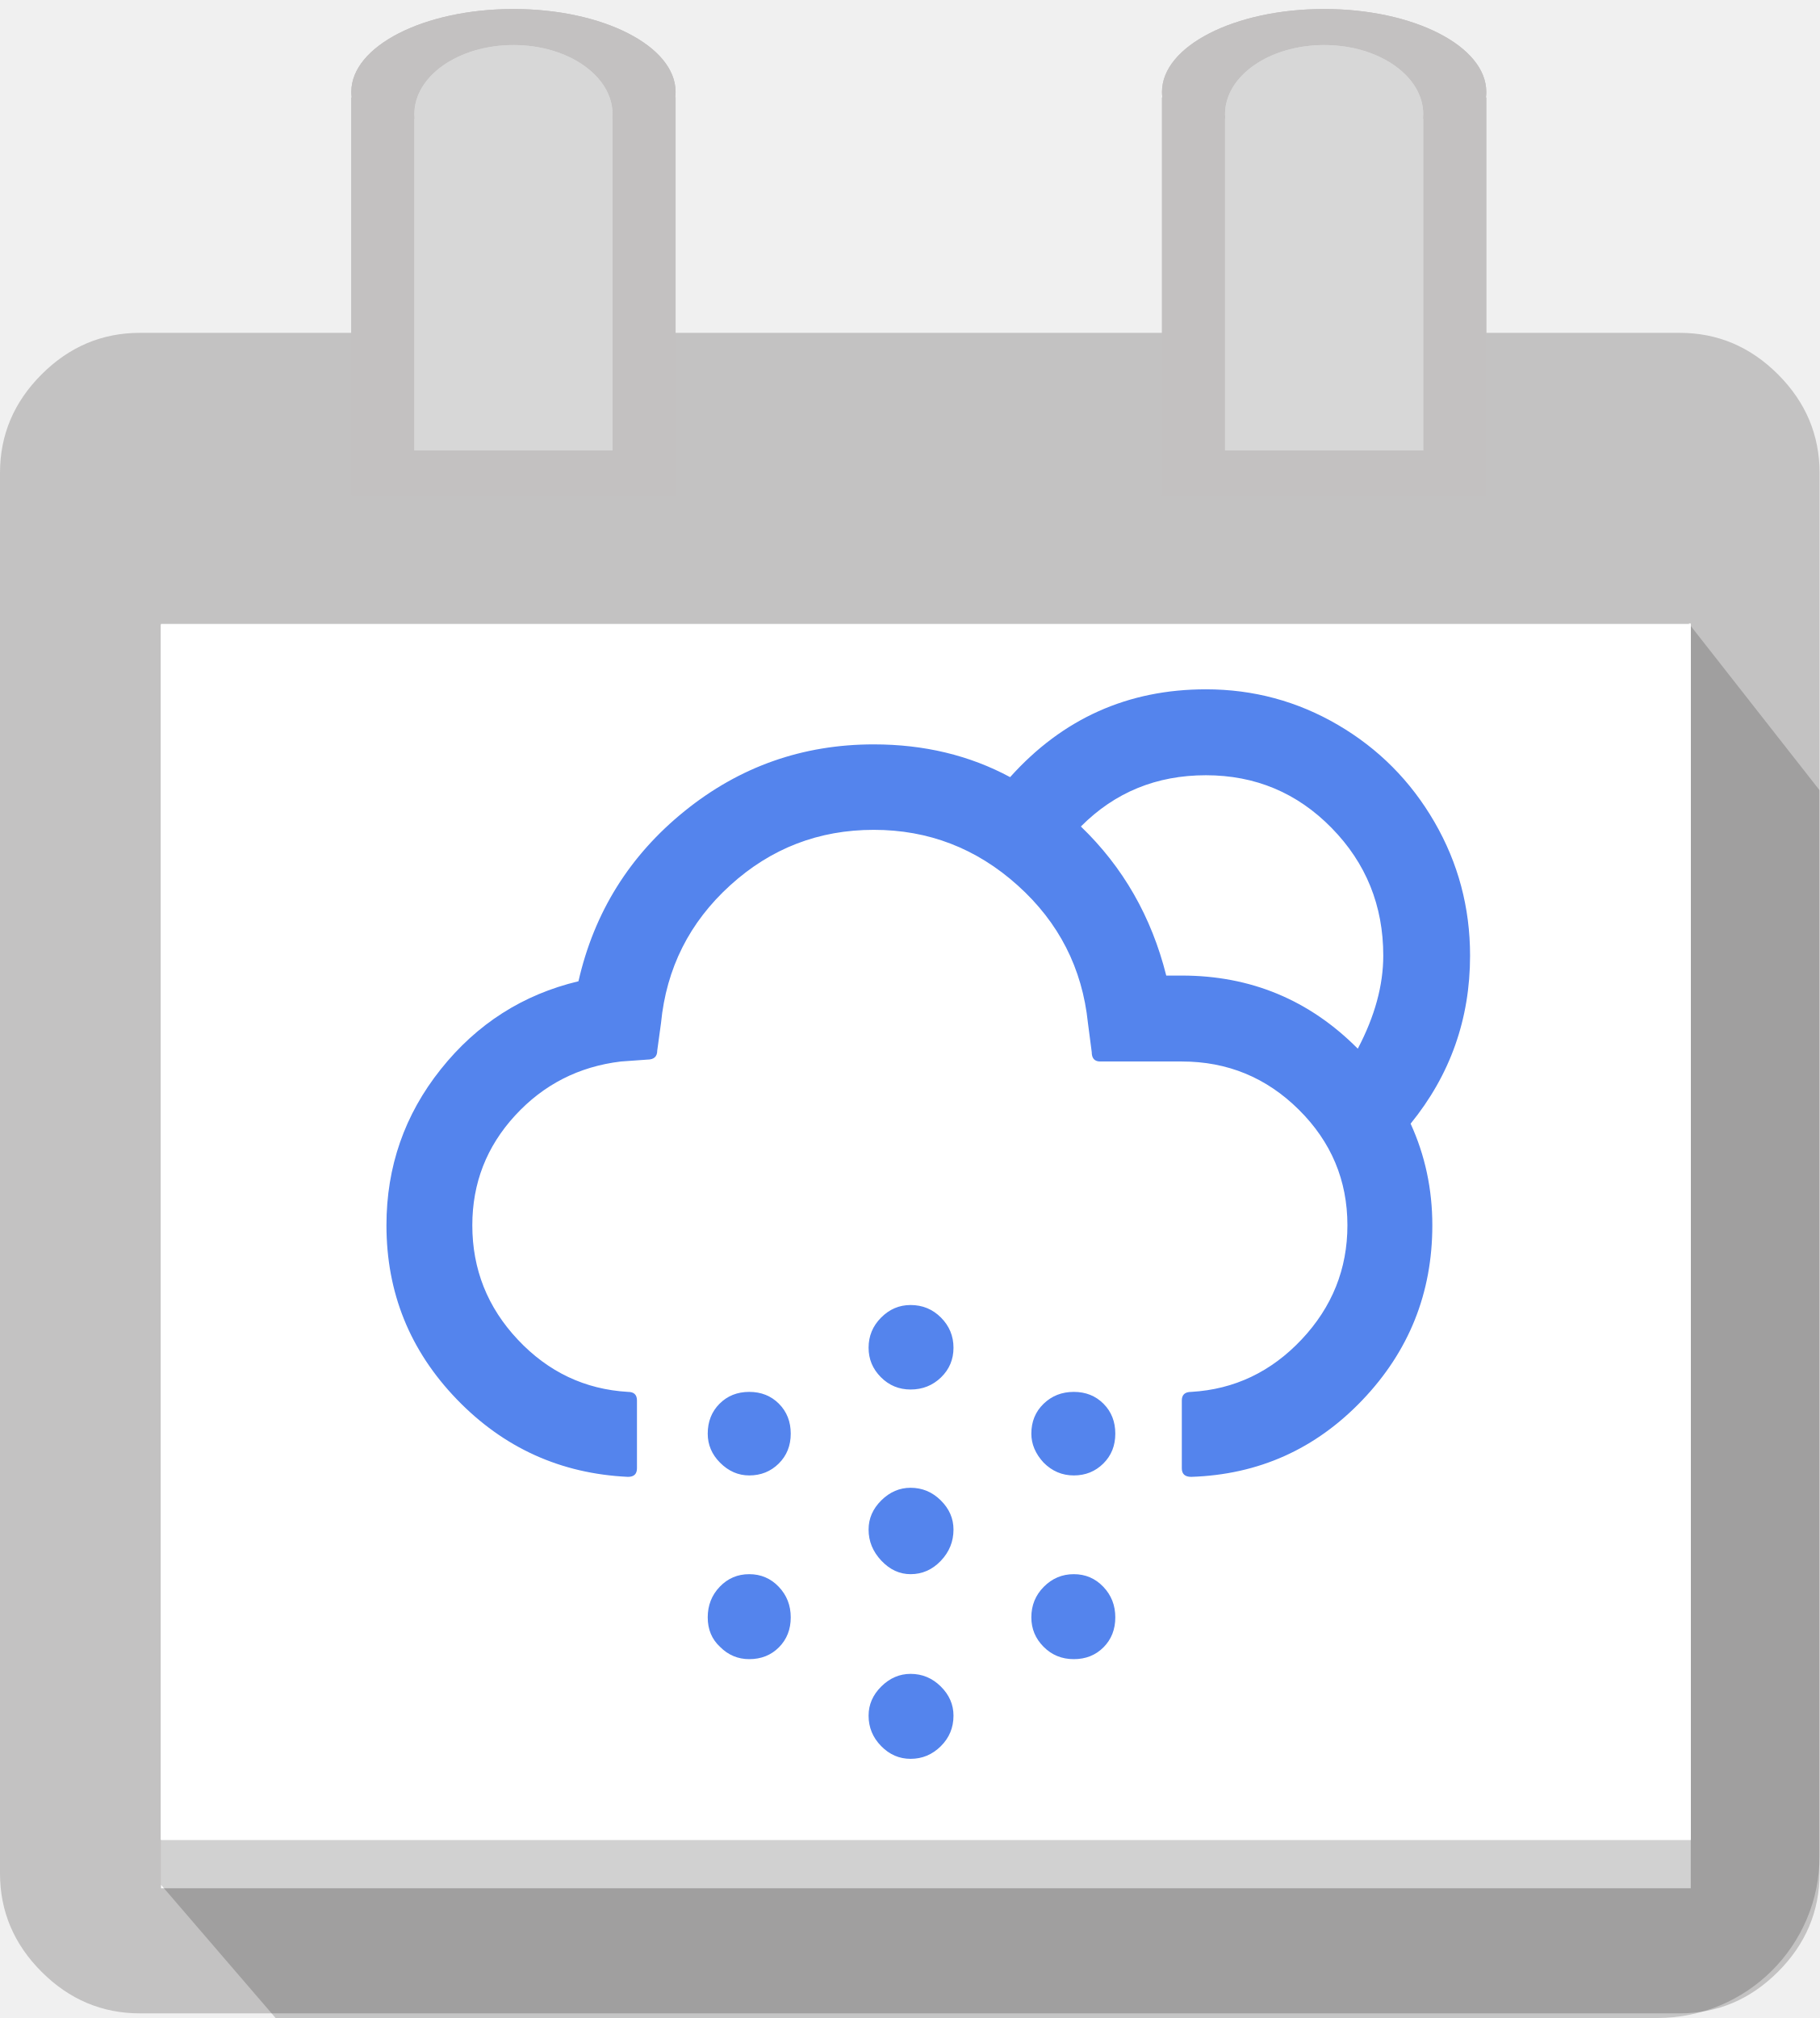
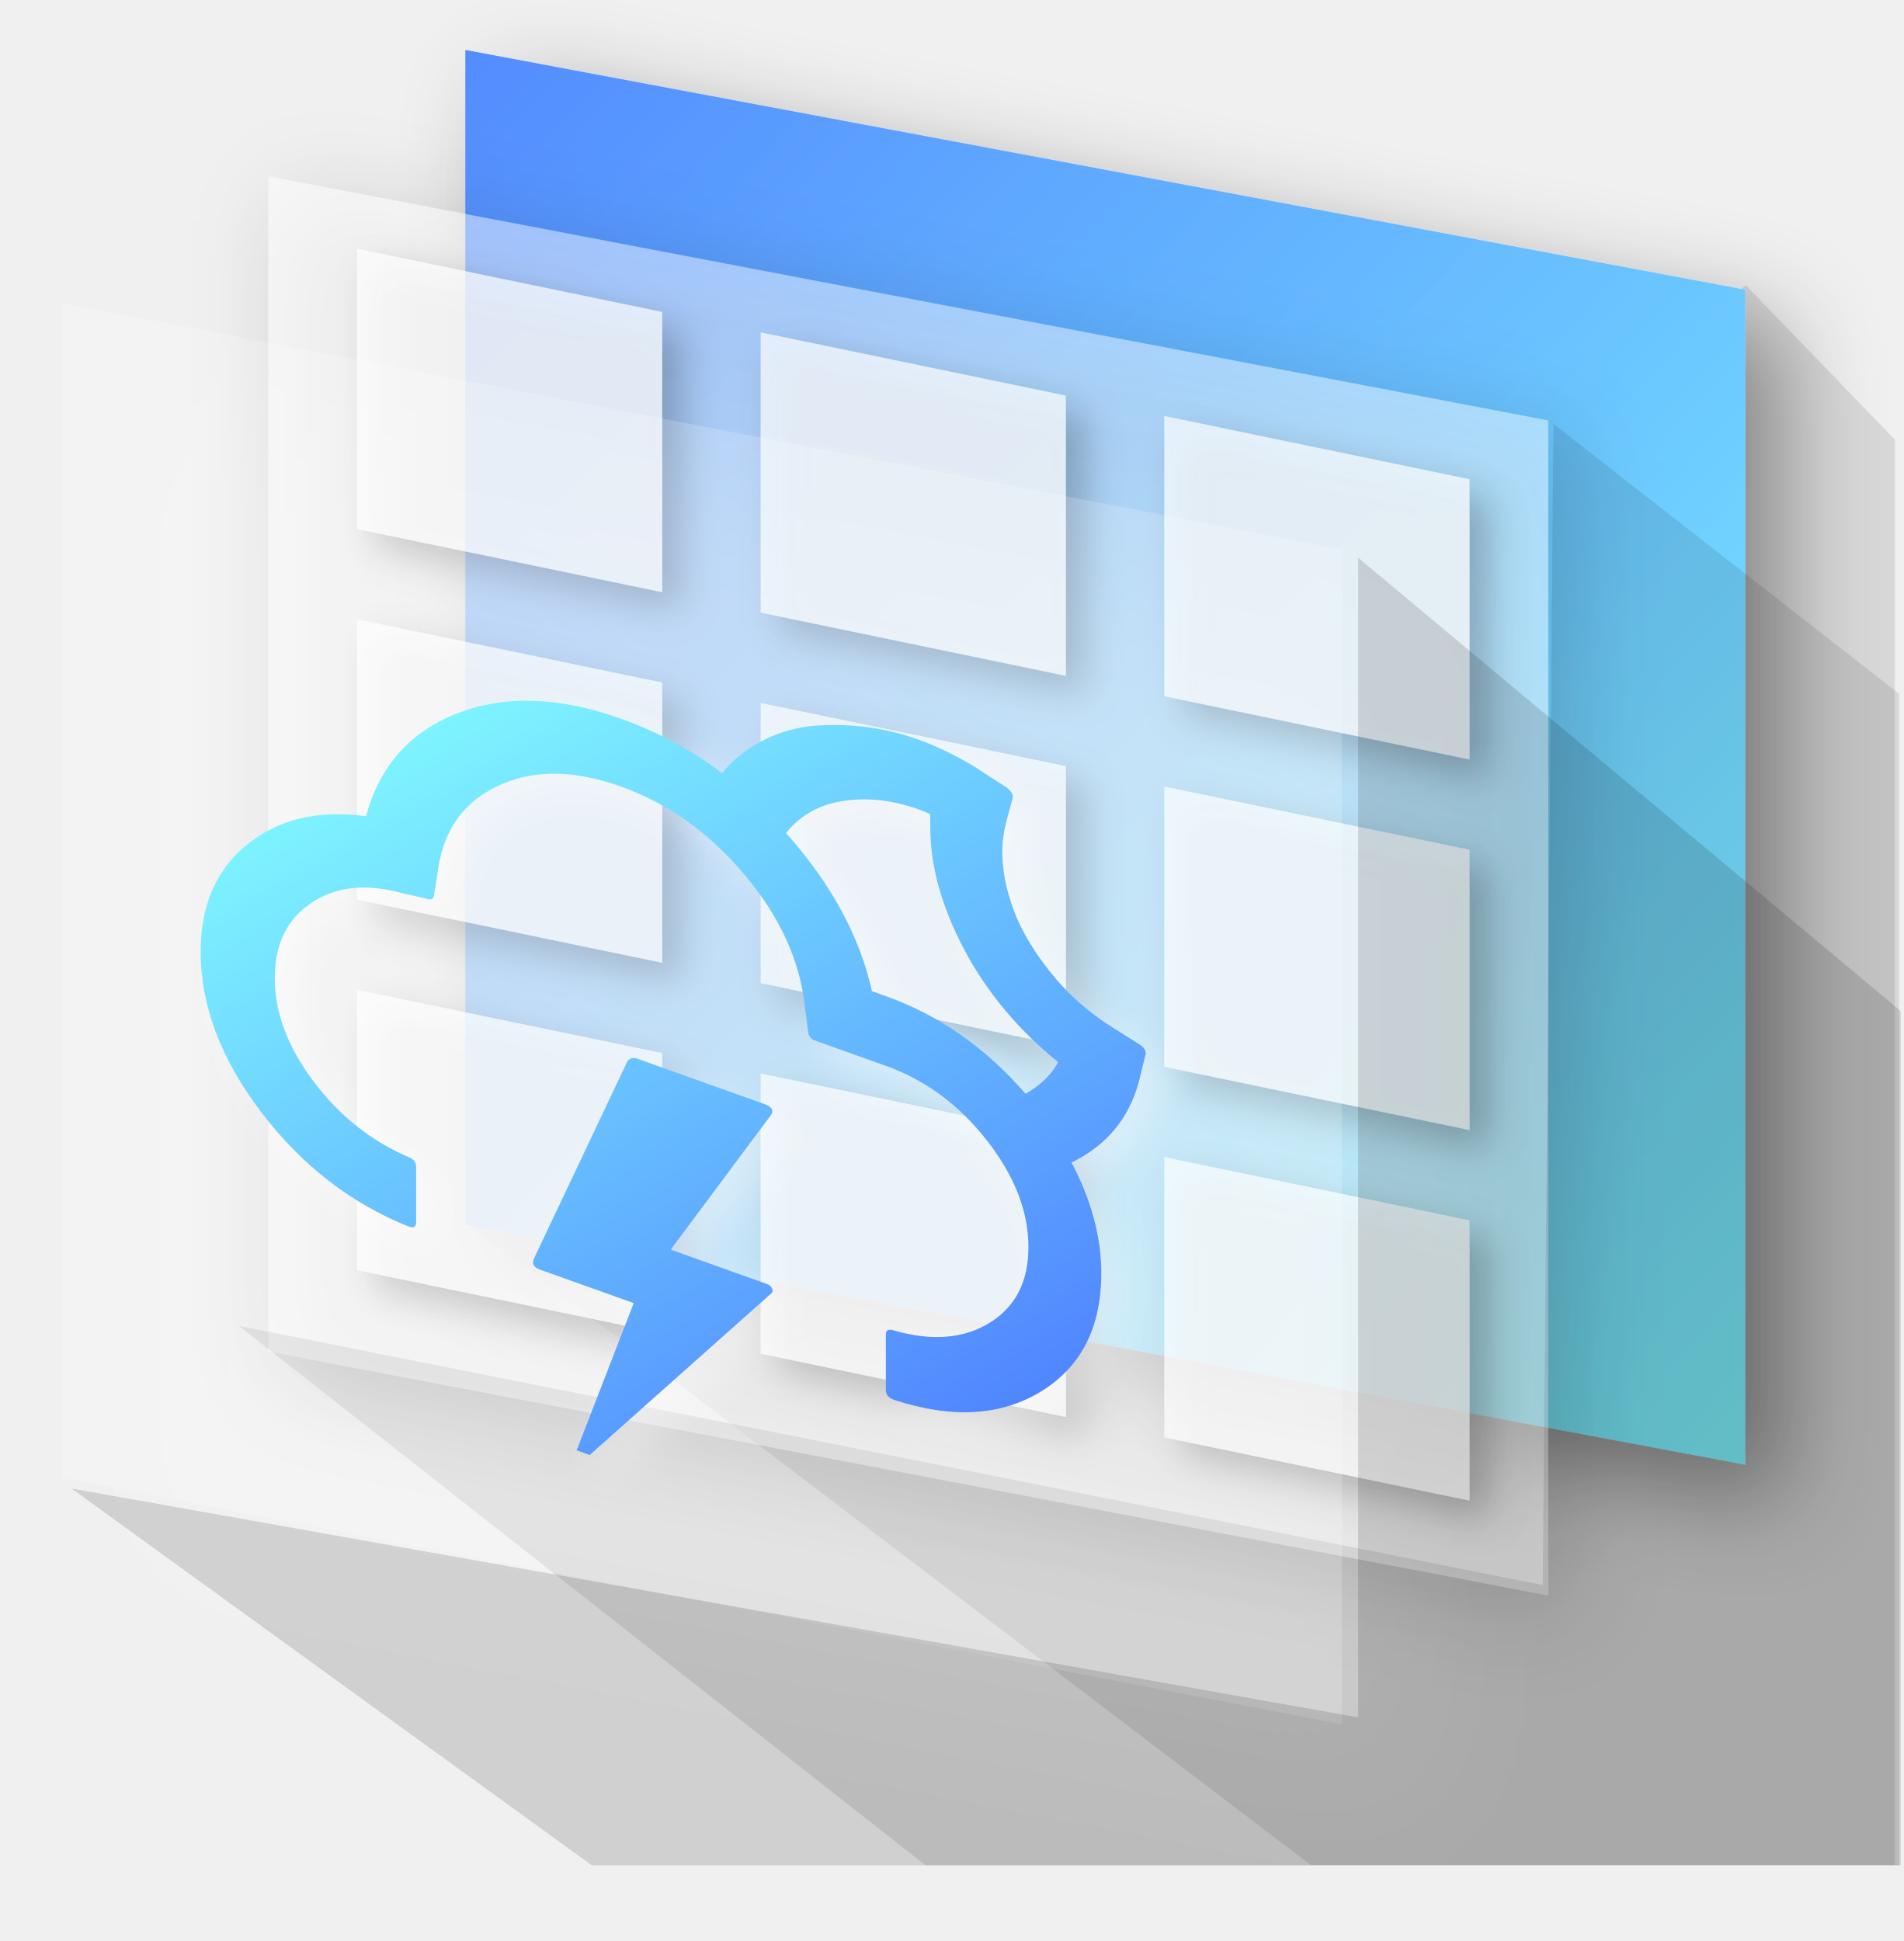
- <svg xmlns="http://www.w3.org/2000/svg" width="101px" height="112px" viewBox="0 0 101 112" version="1.1">
-   <defs />
+ <svg xmlns="http://www.w3.org/2000/svg" width="201px" height="205px" viewBox="0 0 201 205" version="1.1">
+   <defs>
+     <linearGradient x1="0%" y1="0%" x2="95.924%" y2="100%" id="linearGradient-1">
+       <stop stop-color="#538CFF" offset="0%" />
+       <stop stop-color="#7DF2FF" offset="100%" />
+     </linearGradient>
+     <filter x="-50%" y="-50%" width="200%" height="200%" filterUnits="objectBoundingBox" id="filter-2">
+       <feOffset dx="4" dy="4" in="SourceAlpha" result="shadowOffsetOuter1" />
+       <feGaussianBlur stdDeviation="5" in="shadowOffsetOuter1" result="shadowBlurOuter1" />
+       <feColorMatrix values="0 0 0 0 0   0 0 0 0 0   0 0 0 0 0  0 0 0 0.377 0" in="shadowBlurOuter1" type="matrix" result="shadowMatrixOuter1" />
+       <feMerge>
+         <feMergeNode in="shadowMatrixOuter1" />
+         <feMergeNode in="SourceGraphic" />
+       </feMerge>
+     </filter>
+     <filter x="-50%" y="-50%" width="200%" height="200%" filterUnits="objectBoundingBox" id="filter-3">
+       <feOffset dx="2" dy="2" in="SourceAlpha" result="shadowOffsetOuter1" />
+       <feGaussianBlur stdDeviation="5" in="shadowOffsetOuter1" result="shadowBlurOuter1" />
+       <feColorMatrix values="0 0 0 0 0   0 0 0 0 0   0 0 0 0 0  0 0 0 0.35 0" in="shadowBlurOuter1" type="matrix" result="shadowMatrixOuter1" />
+       <feMerge>
+         <feMergeNode in="shadowMatrixOuter1" />
+         <feMergeNode in="SourceGraphic" />
+       </feMerge>
+     </filter>
+     <filter x="-50%" y="-50%" width="200%" height="200%" filterUnits="objectBoundingBox" id="filter-4">
+       <feOffset dx="2" dy="2" in="SourceAlpha" result="shadowOffsetOuter1" />
+       <feGaussianBlur stdDeviation="2" in="shadowOffsetOuter1" result="shadowBlurOuter1" />
+       <feColorMatrix values="0 0 0 0 0   0 0 0 0 0   0 0 0 0 0  0 0 0 0.35 0" in="shadowBlurOuter1" type="matrix" result="shadowMatrixOuter1" />
+       <feMerge>
+         <feMergeNode in="shadowMatrixOuter1" />
+         <feMergeNode in="SourceGraphic" />
+       </feMerge>
+     </filter>
+     <filter x="-50%" y="-50%" width="200%" height="200%" filterUnits="objectBoundingBox" id="filter-5">
+       <feOffset dx="2" dy="2" in="SourceAlpha" result="shadowOffsetOuter1" />
+       <feGaussianBlur stdDeviation="2" in="shadowOffsetOuter1" result="shadowBlurOuter1" />
+       <feColorMatrix values="0 0 0 0 0   0 0 0 0 0   0 0 0 0 0  0 0 0 0.35 0" in="shadowBlurOuter1" type="matrix" result="shadowMatrixOuter1" />
+       <feMerge>
+         <feMergeNode in="shadowMatrixOuter1" />
+         <feMergeNode in="SourceGraphic" />
+       </feMerge>
+     </filter>
+     <filter x="-50%" y="-50%" width="200%" height="200%" filterUnits="objectBoundingBox" id="filter-6">
+       <feOffset dx="2" dy="2" in="SourceAlpha" result="shadowOffsetOuter1" />
+       <feGaussianBlur stdDeviation="2" in="shadowOffsetOuter1" result="shadowBlurOuter1" />
+       <feColorMatrix values="0 0 0 0 0   0 0 0 0 0   0 0 0 0 0  0 0 0 0.35 0" in="shadowBlurOuter1" type="matrix" result="shadowMatrixOuter1" />
+       <feMerge>
+         <feMergeNode in="shadowMatrixOuter1" />
+         <feMergeNode in="SourceGraphic" />
+       </feMerge>
+     </filter>
+     <filter x="-50%" y="-50%" width="200%" height="200%" filterUnits="objectBoundingBox" id="filter-7">
+       <feOffset dx="2" dy="2" in="SourceAlpha" result="shadowOffsetOuter1" />
+       <feGaussianBlur stdDeviation="2" in="shadowOffsetOuter1" result="shadowBlurOuter1" />
+       <feColorMatrix values="0 0 0 0 0   0 0 0 0 0   0 0 0 0 0  0 0 0 0.35 0" in="shadowBlurOuter1" type="matrix" result="shadowMatrixOuter1" />
+       <feMerge>
+         <feMergeNode in="shadowMatrixOuter1" />
+         <feMergeNode in="SourceGraphic" />
+       </feMerge>
+     </filter>
+     <filter x="-50%" y="-50%" width="200%" height="200%" filterUnits="objectBoundingBox" id="filter-8">
+       <feOffset dx="2" dy="2" in="SourceAlpha" result="shadowOffsetOuter1" />
+       <feGaussianBlur stdDeviation="2" in="shadowOffsetOuter1" result="shadowBlurOuter1" />
+       <feColorMatrix values="0 0 0 0 0   0 0 0 0 0   0 0 0 0 0  0 0 0 0.35 0" in="shadowBlurOuter1" type="matrix" result="shadowMatrixOuter1" />
+       <feMerge>
+         <feMergeNode in="shadowMatrixOuter1" />
+         <feMergeNode in="SourceGraphic" />
+       </feMerge>
+     </filter>
+     <filter x="-50%" y="-50%" width="200%" height="200%" filterUnits="objectBoundingBox" id="filter-9">
+       <feOffset dx="2" dy="2" in="SourceAlpha" result="shadowOffsetOuter1" />
+       <feGaussianBlur stdDeviation="2" in="shadowOffsetOuter1" result="shadowBlurOuter1" />
+       <feColorMatrix values="0 0 0 0 0   0 0 0 0 0   0 0 0 0 0  0 0 0 0.35 0" in="shadowBlurOuter1" type="matrix" result="shadowMatrixOuter1" />
+       <feMerge>
+         <feMergeNode in="shadowMatrixOuter1" />
+         <feMergeNode in="SourceGraphic" />
+       </feMerge>
+     </filter>
+     <filter x="-50%" y="-50%" width="200%" height="200%" filterUnits="objectBoundingBox" id="filter-10">
+       <feOffset dx="2" dy="2" in="SourceAlpha" result="shadowOffsetOuter1" />
+       <feGaussianBlur stdDeviation="2" in="shadowOffsetOuter1" result="shadowBlurOuter1" />
+       <feColorMatrix values="0 0 0 0 0   0 0 0 0 0   0 0 0 0 0  0 0 0 0.35 0" in="shadowBlurOuter1" type="matrix" result="shadowMatrixOuter1" />
+       <feMerge>
+         <feMergeNode in="shadowMatrixOuter1" />
+         <feMergeNode in="SourceGraphic" />
+       </feMerge>
+     </filter>
+     <filter x="-50%" y="-50%" width="200%" height="200%" filterUnits="objectBoundingBox" id="filter-11">
+       <feOffset dx="2" dy="2" in="SourceAlpha" result="shadowOffsetOuter1" />
+       <feGaussianBlur stdDeviation="2" in="shadowOffsetOuter1" result="shadowBlurOuter1" />
+       <feColorMatrix values="0 0 0 0 0   0 0 0 0 0   0 0 0 0 0  0 0 0 0.35 0" in="shadowBlurOuter1" type="matrix" result="shadowMatrixOuter1" />
+       <feMerge>
+         <feMergeNode in="shadowMatrixOuter1" />
+         <feMergeNode in="SourceGraphic" />
+       </feMerge>
+     </filter>
+     <filter x="-50%" y="-50%" width="200%" height="200%" filterUnits="objectBoundingBox" id="filter-12">
+       <feOffset dx="2" dy="2" in="SourceAlpha" result="shadowOffsetOuter1" />
+       <feGaussianBlur stdDeviation="2" in="shadowOffsetOuter1" result="shadowBlurOuter1" />
+       <feColorMatrix values="0 0 0 0 0   0 0 0 0 0   0 0 0 0 0  0 0 0 0.35 0" in="shadowBlurOuter1" type="matrix" result="shadowMatrixOuter1" />
+       <feMerge>
+         <feMergeNode in="shadowMatrixOuter1" />
+         <feMergeNode in="SourceGraphic" />
+       </feMerge>
+     </filter>
+     <filter x="-50%" y="-50%" width="200%" height="200%" filterUnits="objectBoundingBox" id="filter-13">
+       <feOffset dx="9" dy="9" in="SourceAlpha" result="shadowOffsetOuter1" />
+       <feGaussianBlur stdDeviation="7.5" in="shadowOffsetOuter1" result="shadowBlurOuter1" />
+       <feColorMatrix values="0 0 0 0 1   0 0 0 0 1   0 0 0 0 1  0 0 0 0.7 0" in="shadowBlurOuter1" type="matrix" result="shadowMatrixOuter1" />
+       <feMerge>
+         <feMergeNode in="shadowMatrixOuter1" />
+         <feMergeNode in="SourceGraphic" />
+       </feMerge>
+     </filter>
+     <linearGradient x1="17.41%" y1="0%" x2="88.681%" y2="100%" id="linearGradient-14">
+       <stop stop-color="#80FBFF" offset="0%" />
+       <stop stop-color="#4D7FFF" offset="100%" />
+     </linearGradient>
+     <filter x="-50%" y="-50%" width="200%" height="200%" filterUnits="objectBoundingBox" id="filter-15">
+       <feOffset dx="2" dy="2" in="SourceAlpha" result="shadowOffsetOuter1" />
+       <feGaussianBlur stdDeviation="2" in="shadowOffsetOuter1" result="shadowBlurOuter1" />
+       <feColorMatrix values="0 0 0 0 1   0 0 0 0 1   0 0 0 0 1  0 0 0 0.35 0" in="shadowBlurOuter1" type="matrix" result="shadowMatrixOuter1" />
+       <feMerge>
+         <feMergeNode in="shadowMatrixOuter1" />
+         <feMergeNode in="SourceGraphic" />
+       </feMerge>
+     </filter>
+   </defs>
  <g id="Page-1" stroke="none" stroke-width="1" fill="none" fill-rule="evenodd">
-     <g id="Group">
-       <g id="Group-4" transform="translate(0, 18)">
-         <path d="M93.233,0.473 L7.77,0.473 C5.665,0.473 3.844,1.242 2.307,2.781 C0.769,4.319 0,6.141 0,8.246 L0,85.971 C0,88.075 0.769,89.896 2.307,91.435 C3.844,92.973 5.665,93.743 7.77,93.743 L93.231,93.743 C95.335,93.743 97.157,92.973 98.693,91.435 C100.231,89.897 101,88.075 101,85.971 L101,8.246 C101,6.14 100.232,4.319 98.695,2.781 C97.159,1.242 95.337,0.473 93.233,0.473 Z" id="Shape" fill="#C3C2C2" />
-         <rect id="Rectangle-6" fill="#FFFFFF" x="8.938" y="16.601" width="84.912" height="70.199" />
-         <path d="M8.938,86.608 L8.938,16.601 L93.74,16.601 L101,25.859 L101,85.004 C101,89.972 96.967,94 91.99,94 L15.299,94 L8.938,86.608 Z" id="Rectangle-5" fill-opacity="0.18" fill="#000000" />
-       </g>
-       <g id="weather-icons" transform="translate(8.938053, 34.66042)">
-         <g id="wind-page">
-           <rect id="Rectangle-6" fill="#FFFFFF" x="0" y="0" width="84.912" height="67.447" />
-           <path d="M8.938,47.554 C8.938,48.221 9.191,48.783 9.697,49.24 C10.204,49.749 10.771,50.004 11.4,50.004 L27.818,50.004 C28.551,50.004 29.193,50.268 29.743,50.794 C30.292,51.321 30.567,51.963 30.567,52.718 C30.567,53.438 30.288,54.075 29.73,54.628 C29.171,55.181 28.534,55.458 27.818,55.458 C27.12,55.458 26.491,55.177 25.933,54.615 C25.409,54.123 24.833,53.877 24.204,53.877 C23.558,53.877 23.009,54.114 22.555,54.588 C22.101,55.063 21.874,55.633 21.874,56.301 C21.874,56.968 22.101,57.53 22.555,57.987 C24.004,59.445 25.758,60.174 27.818,60.174 C29.895,60.174 31.659,59.449 33.107,58 C34.556,56.551 35.281,54.79 35.281,52.718 C35.281,50.628 34.552,48.845 33.094,47.369 C31.637,45.894 29.878,45.156 27.818,45.156 L11.4,45.156 C10.736,45.156 10.16,45.393 9.671,45.868 C9.182,46.342 8.938,46.904 8.938,47.554 L8.938,47.554 Z M8.938,39.097 C8.938,39.729 9.191,40.273 9.697,40.73 C10.116,41.187 10.684,41.415 11.4,41.415 L42.089,41.415 C44.149,41.415 45.908,40.686 47.366,39.228 C48.823,37.77 49.552,36.005 49.552,33.933 C49.552,31.86 48.823,30.099 47.366,28.65 C45.908,27.201 44.149,26.477 42.089,26.477 C39.959,26.477 38.196,27.179 36.8,28.584 C36.381,29.059 36.171,29.647 36.171,30.35 C36.171,31.017 36.381,31.566 36.8,31.996 C37.219,32.427 37.777,32.642 38.476,32.642 C39.174,32.642 39.741,32.431 40.178,32.009 C40.701,31.482 41.338,31.219 42.089,31.219 C42.805,31.219 43.433,31.482 43.975,32.009 C44.516,32.536 44.786,33.177 44.786,33.933 C44.786,34.688 44.516,35.338 43.975,35.882 C43.433,36.427 42.805,36.699 42.089,36.699 L11.4,36.699 C10.736,36.699 10.16,36.936 9.671,37.41 C9.182,37.885 8.938,38.447 8.938,39.097 L8.938,39.097 Z M16.349,32.51 C16.349,32.738 16.506,32.852 16.82,32.852 L20.826,32.852 C21.053,32.852 21.254,32.721 21.429,32.457 C22.057,30.929 23.03,29.665 24.348,28.663 C25.666,27.662 27.146,27.1 28.787,26.977 L30.253,26.793 C30.602,26.793 30.777,26.617 30.777,26.266 L30.96,24.869 C31.257,21.831 32.54,19.288 34.81,17.242 C37.079,15.196 39.741,14.173 42.796,14.173 C45.851,14.173 48.505,15.187 50.757,17.216 C53.009,19.244 54.3,21.796 54.632,24.869 L54.815,26.477 C54.815,26.81 54.981,26.977 55.313,26.977 L59.869,26.977 C62.383,26.977 64.53,27.864 66.311,29.638 C68.092,31.412 68.982,33.546 68.982,36.04 C68.982,38.552 68.092,40.699 66.311,42.482 C64.53,44.265 62.383,45.156 59.869,45.156 L40.57,45.156 C40.256,45.156 40.099,45.323 40.099,45.657 L40.099,49.504 C40.099,49.837 40.256,50.004 40.57,50.004 L59.869,50.004 C62.366,50.004 64.674,49.381 66.795,48.133 C68.916,46.886 70.592,45.191 71.823,43.049 C73.054,40.906 73.669,38.57 73.669,36.04 C73.669,33.95 73.276,32.053 72.491,30.35 C74.621,27.539 75.685,24.422 75.685,20.996 C75.685,18.994 75.297,17.084 74.52,15.266 C73.743,13.448 72.7,11.885 71.391,10.576 C70.082,9.268 68.524,8.227 66.717,7.454 C64.91,6.681 63.02,6.295 61.048,6.295 C56.736,6.295 53.122,7.92 50.207,11.169 C48.025,10.028 45.554,9.457 42.796,9.457 C38.851,9.457 35.364,10.682 32.335,13.132 C29.306,15.582 27.382,18.722 26.561,22.551 C24.187,23.113 22.083,24.263 20.25,26.002 C18.417,27.741 17.143,29.787 16.427,32.141 L16.427,32.246 C16.375,32.387 16.349,32.475 16.349,32.51 L16.349,32.51 Z M54.135,13.883 C56.142,11.968 58.446,11.011 61.048,11.011 C63.771,11.011 66.106,11.995 68.052,13.962 C69.999,15.929 70.972,18.274 70.972,20.996 C70.972,22.7 70.501,24.43 69.558,26.187 C66.887,23.499 63.657,22.156 59.869,22.156 L58.953,22.156 C58.307,19.152 56.701,16.395 54.135,13.883 L54.135,13.883 Z" id="wind" fill="#46D6DB" />
+     <g id="Group-8" transform="translate(-15, -17)">
+       <g id="Group-2">
+         <path d="M199.372,47.144 L215.092,63.426 L215.092,213.97 L153.416,213.97 L64.168,146.064 L199.372,47.144 Z" id="Path-38" fill-opacity="0.098" fill="#000000" />
+         <path d="M199.287,47.592 L199.287,171.683 L64.139,146.364 L64.139,22.273 L199.287,47.592 Z" id="Rectangle-37" fill="url(#linearGradient-1)" filter="url(#filter-2)" />
+         <path d="M178.495,61.409 L178.495,185.5 L43.347,159.727 L43.347,35.636 L178.495,61.409 Z" id="Rectangle-37" fill-opacity="0.433" fill="#FFFFFF" filter="url(#filter-3)" />
+         <path d="M170.178,145.886 L170.178,175.477 L137.95,168.8 L137.95,139.209 L170.178,145.886 Z" id="Rectangle-38-Copy-45" fill-opacity="0.682" fill="#FFFFFF" filter="url(#filter-4)" />
+         <path d="M127.554,137.055 L127.554,166.646 L95.327,159.968 L95.327,130.377 L127.554,137.055 Z" id="Rectangle-38-Copy-44" fill-opacity="0.682" fill="#FFFFFF" filter="url(#filter-5)" />
+         <path d="M84.931,128.223 L84.931,157.814 L52.703,151.136 L52.703,121.545 L84.931,128.223 Z" id="Rectangle-38-Copy-43" fill-opacity="0.682" fill="#FFFFFF" filter="url(#filter-6)" />
+         <path d="M170.178,106.75 L170.178,136.341 L137.95,129.663 L137.95,100.072 L170.178,106.75 Z" id="Rectangle-38-Copy-42" fill-opacity="0.682" fill="#FFFFFF" filter="url(#filter-7)" />
+         <path d="M127.554,97.918 L127.554,127.509 L95.327,120.832 L95.327,91.241 L127.554,97.918 Z" id="Rectangle-38-Copy-41" fill-opacity="0.682" fill="#FFFFFF" filter="url(#filter-8)" />
+         <path d="M177.912,184.408 L179.048,61.783 L215.549,90.277 L215.549,214 L112.732,214 L40.228,157.03 L177.912,184.408 Z" id="Path-38" fill-opacity="0.098" fill="#000000" />
+         <path d="M84.931,89.087 L84.931,118.678 L52.703,112 L52.703,82.409 L84.931,89.087 Z" id="Rectangle-38-Copy-40" fill-opacity="0.682" fill="#FFFFFF" filter="url(#filter-9)" />
+         <path d="M170.178,67.614 L170.178,97.205 L137.95,90.527 L137.95,60.936 L170.178,67.614 Z" id="Rectangle-38-Copy-39" fill-opacity="0.682" fill="#FFFFFF" filter="url(#filter-10)" />
+         <path d="M127.554,58.782 L127.554,88.373 L95.327,81.695 L95.327,52.104 L127.554,58.782 Z" id="Rectangle-38-Copy" fill-opacity="0.682" fill="#FFFFFF" filter="url(#filter-11)" />
+         <path d="M84.931,49.95 L84.931,79.541 L52.703,72.864 L52.703,43.273 L84.931,49.95 Z" id="Rectangle-38" fill-opacity="0.682" fill="#FFFFFF" filter="url(#filter-12)" />
+         <g id="Group-5" transform="translate(21.55446, 49)">
+           <path d="M0,124.091 L0,0 L135.149,26.022 L135.149,150.113 L0,124.091 Z" id="Rectangle-37" fill-opacity="0.177" fill="#FFFFFF" filter="url(#filter-13)" />
+           <path d="M36.616,97.551 C37.132,97.736 37.39,97.587 37.39,97.107 L37.39,91.259 C37.39,90.751 37.132,90.406 36.616,90.221 C32.63,88.504 29.274,85.83 26.55,82.201 C23.825,78.571 22.463,74.94 22.463,71.308 C22.463,67.73 23.761,65.076 26.356,63.346 C28.952,61.616 32.156,61.285 35.971,62.353 L38.38,62.893 C38.982,63.108 39.283,62.975 39.283,62.495 L39.627,60.415 C40.115,55.969 42.208,52.852 45.908,51.062 C49.607,49.272 53.967,49.273 58.985,51.065 C63.975,52.847 68.335,55.953 72.063,60.382 C75.791,64.811 77.913,69.44 78.429,74.271 L78.774,76.877 C78.774,77.385 79.046,77.736 79.591,77.93 L86.99,80.572 C91.149,82.057 94.697,84.673 97.637,88.42 C100.577,92.167 102.046,95.936 102.046,99.728 C102.046,103.359 100.684,106.017 97.96,107.701 C95.235,109.385 91.88,109.662 87.893,108.532 C87.291,108.317 86.99,108.464 86.99,108.971 L86.99,114.819 C86.99,115.299 87.291,115.647 87.893,115.862 C94.002,117.857 99.171,117.553 103.402,114.952 C107.632,112.35 109.747,108.192 109.747,102.477 C109.747,98.659 108.7,94.76 106.606,90.782 C110.277,88.995 112.643,86.168 113.704,82.301 L114.393,79.463 C114.421,79.447 114.436,79.358 114.436,79.198 C114.436,78.878 114.192,78.563 113.704,78.256 L111.037,76.582 C108.427,74.956 106.205,72.988 104.369,70.677 C102.534,68.366 101.229,66.144 100.455,64.012 C99.68,61.879 99.293,59.865 99.293,57.969 C99.293,56.928 99.437,55.857 99.723,54.758 L100.369,52.345 C100.512,51.996 100.297,51.598 99.723,51.153 L96.11,48.822 C94.102,47.651 92.195,46.743 90.389,46.097 C88.725,45.503 87.019,45.081 85.269,44.83 C83.52,44.579 81.699,44.51 79.806,44.622 C77.913,44.733 76.078,45.213 74.3,46.06 C72.522,46.907 70.987,48.101 69.697,49.643 C66.456,47.204 62.886,45.288 58.985,43.896 C52.504,41.581 46.761,41.393 41.757,43.331 C36.752,45.269 33.533,48.892 32.099,54.202 C27.052,53.521 22.879,54.507 19.581,57.161 C16.283,59.816 14.634,63.599 14.634,68.513 C14.634,74.2 16.763,79.847 21.022,85.454 C25.281,91.06 30.479,95.093 36.616,97.551 Z M60.362,105.63 L54.339,121.184 L55.716,121.675 L74.859,104.639 C75.031,104.513 75.074,104.335 74.988,104.104 C74.902,103.873 74.701,103.701 74.386,103.589 L64.277,99.979 L74.859,85.773 C75.174,85.272 74.959,84.888 74.214,84.622 L60.706,79.798 C60.333,79.665 60.003,79.747 59.717,80.046 L49.822,100.945 C49.593,101.478 49.808,101.862 50.468,102.097 L60.362,105.63 Z M90.432,53.483 C91.005,53.688 91.421,53.863 91.679,54.008 L91.679,55.33 C91.679,59.442 92.869,63.753 95.25,68.261 C97.63,72.769 100.942,76.743 105.187,80.181 C104.47,81.5 103.323,82.613 101.745,83.518 C97.53,78.648 92.611,75.21 86.99,73.202 L85.527,72.68 C84.237,66.879 81.211,61.312 76.451,55.98 C77.971,54.093 80,52.962 82.538,52.587 C85.076,52.211 87.707,52.51 90.432,53.483 Z" id="Type-something" fill="url(#linearGradient-14)" filter="url(#filter-15)" />
        </g>
-         <g id="lightning">
-           <rect id="Rectangle-6" fill="#FFFFFF" x="0" y="0" width="84.912" height="67.447" />
-           <path d="M12.639,36.17 C12.639,39.973 13.947,43.241 16.562,45.973 C19.178,48.705 22.37,50.161 26.139,50.339 C26.456,50.339 26.615,50.179 26.615,49.857 L26.615,45.946 C26.615,45.607 26.456,45.438 26.139,45.438 C23.691,45.241 21.631,44.254 19.957,42.478 C18.284,40.701 17.447,38.598 17.447,36.17 C17.447,33.777 18.244,31.692 19.838,29.915 C21.432,28.138 23.401,27.152 25.743,26.955 L27.223,26.741 C27.593,26.741 27.777,26.58 27.777,26.259 L27.989,24.786 C28.288,21.696 29.574,19.112 31.846,17.031 C34.118,14.951 36.795,13.911 39.878,13.911 C42.942,13.911 45.619,14.946 47.909,17.018 C50.199,19.089 51.502,21.679 51.819,24.786 L52.031,26.446 C52.031,26.786 52.198,26.955 52.533,26.955 L57.077,26.955 C59.631,26.955 61.81,27.857 63.616,29.661 C65.421,31.464 66.324,33.634 66.324,36.17 C66.324,38.598 65.487,40.701 63.814,42.478 C62.14,44.254 60.08,45.241 57.632,45.438 C57.262,45.438 57.077,45.607 57.077,45.946 L57.077,49.857 C57.077,50.179 57.262,50.339 57.632,50.339 C61.383,50.214 64.558,48.777 67.156,46.027 C69.754,43.277 71.053,39.991 71.053,36.17 C71.053,33.616 70.41,31.259 69.124,29.098 C71.378,27.027 72.832,24.571 73.483,21.732 L73.906,19.67 C73.924,19.652 73.932,19.589 73.932,19.482 C73.932,19.268 73.783,19.116 73.483,19.027 L71.845,18.545 C70.242,18.08 68.877,17.295 67.75,16.188 C66.623,15.08 65.822,13.906 65.346,12.665 C64.87,11.424 64.633,10.17 64.633,8.902 C64.633,8.205 64.721,7.455 64.897,6.652 L65.293,4.884 C65.381,4.616 65.249,4.402 64.897,4.241 L62.678,3.545 C61.445,3.241 60.273,3.089 59.164,3.089 C58.142,3.089 57.094,3.214 56.02,3.464 C54.946,3.714 53.827,4.103 52.665,4.629 C51.502,5.156 50.375,5.915 49.283,6.906 C48.191,7.897 47.249,9.062 46.456,10.402 C44.466,9.545 42.273,9.116 39.878,9.116 C35.897,9.116 32.37,10.362 29.297,12.853 C26.223,15.344 24.246,18.536 23.365,22.429 C20.266,23.179 17.703,24.835 15.677,27.397 C13.652,29.96 12.639,32.884 12.639,36.17 L12.639,36.17 Z M34.25,49.455 C34.109,49.866 34.241,50.071 34.647,50.071 L40.723,50.071 L37.024,61.911 L37.87,61.911 L49.626,45.946 C49.732,45.821 49.758,45.692 49.706,45.558 C49.653,45.424 49.53,45.357 49.336,45.357 L43.127,45.357 L49.626,33.33 C49.82,32.92 49.688,32.714 49.23,32.714 L40.934,32.714 C40.705,32.714 40.503,32.848 40.327,33.116 L34.25,49.455 Z M50.604,13.027 C51.537,11.402 52.784,10.161 54.342,9.304 C55.901,8.446 57.517,8.018 59.19,8.018 C59.543,8.018 59.798,8.036 59.956,8.071 L59.956,8.955 C59.956,11.705 60.687,14.304 62.149,16.75 C63.611,19.196 65.645,21.062 68.252,22.348 C67.812,23.402 67.107,24.42 66.139,25.402 C63.549,23.152 60.529,22.027 57.077,22.027 L56.178,22.027 C55.386,18.455 53.528,15.455 50.604,13.027 L50.604,13.027 Z" id="Type-something" fill="#DBADFF" />
-         </g>
-         <g id="sun-page">
-           <rect id="Rectangle-6" fill="#FFFFFF" x="0" y="0" width="84.912" height="67.447" />
-           <path d="M12.513,33.448 C12.513,32.763 12.749,32.183 13.22,31.709 C13.709,31.252 14.268,31.024 14.896,31.024 L20.605,31.024 C21.251,31.024 21.787,31.261 22.215,31.735 C22.643,32.21 22.857,32.78 22.857,33.448 C22.857,34.115 22.643,34.682 22.215,35.147 C21.787,35.613 21.251,35.845 20.605,35.845 L14.896,35.845 C14.25,35.845 13.692,35.608 13.22,35.134 C12.749,34.66 12.513,34.098 12.513,33.448 L12.513,33.448 Z M20.5,52.918 C20.5,52.268 20.718,51.697 21.155,51.206 L25.266,47.201 C25.685,46.762 26.235,46.542 26.915,46.542 C27.579,46.542 28.133,46.753 28.578,47.174 C29.023,47.596 29.246,48.132 29.246,48.782 C29.246,49.467 29.019,50.064 28.565,50.573 L24.585,54.578 C23.45,55.474 22.307,55.474 21.155,54.578 C20.718,54.104 20.5,53.55 20.5,52.918 L20.5,52.918 Z M20.5,14.004 C20.5,13.354 20.718,12.783 21.155,12.292 C21.696,11.835 22.289,11.607 22.935,11.607 C23.546,11.607 24.096,11.835 24.585,12.292 L28.565,16.428 C29.019,16.85 29.246,17.403 29.246,18.088 C29.246,18.755 29.023,19.313 28.578,19.761 C28.133,20.209 27.579,20.433 26.915,20.433 C26.235,20.433 25.685,20.204 25.266,19.748 L21.155,15.743 C20.718,15.269 20.5,14.689 20.5,14.004 L20.5,14.004 Z M27.622,33.448 C27.622,30.831 28.277,28.394 29.586,26.137 C30.896,23.88 32.672,22.093 34.915,20.775 C37.158,19.458 39.581,18.799 42.182,18.799 C44.137,18.799 46.014,19.19 47.812,19.972 C49.61,20.753 51.159,21.798 52.46,23.107 C53.76,24.415 54.794,25.974 55.563,27.783 C56.331,29.593 56.715,31.481 56.715,33.448 C56.715,36.083 56.064,38.524 54.764,40.772 C53.463,43.021 51.696,44.799 49.461,46.107 C47.227,47.416 44.8,48.07 42.182,48.07 C39.563,48.07 37.137,47.416 34.902,46.107 C32.668,44.799 30.896,43.021 29.586,40.772 C28.277,38.524 27.622,36.083 27.622,33.448 L27.622,33.448 Z M32.362,33.448 C32.362,36.188 33.318,38.528 35.229,40.469 C37.141,42.41 39.458,43.381 42.182,43.381 C44.905,43.381 47.231,42.41 49.16,40.469 C51.089,38.528 52.054,36.188 52.054,33.448 C52.054,30.743 51.089,28.433 49.16,26.519 C47.231,24.604 44.905,23.647 42.182,23.647 C39.476,23.647 37.163,24.604 35.242,26.519 C33.322,28.433 32.362,30.743 32.362,33.448 L32.362,33.448 Z M39.799,55.289 C39.799,54.622 40.03,54.06 40.493,53.603 C40.955,53.146 41.518,52.918 42.182,52.918 C42.863,52.918 43.43,53.146 43.884,53.603 C44.338,54.06 44.565,54.622 44.565,55.289 L44.565,60.875 C44.565,61.56 44.333,62.139 43.871,62.614 C43.408,63.088 42.845,63.325 42.182,63.325 C41.518,63.325 40.955,63.088 40.493,62.614 C40.03,62.139 39.799,61.56 39.799,60.875 L39.799,55.289 Z M39.799,11.738 L39.799,5.995 C39.799,5.345 40.034,4.783 40.506,4.309 C40.977,3.834 41.536,3.597 42.182,3.597 C42.828,3.597 43.386,3.834 43.858,4.309 C44.329,4.783 44.565,5.345 44.565,5.995 L44.565,11.738 C44.565,12.388 44.333,12.928 43.871,13.359 C43.408,13.789 42.845,14.004 42.182,14.004 C41.518,14.004 40.955,13.789 40.493,13.359 C40.03,12.928 39.799,12.388 39.799,11.738 L39.799,11.738 Z M55.222,48.782 C55.222,48.132 55.432,47.605 55.851,47.201 C56.27,46.762 56.793,46.542 57.422,46.542 C58.103,46.542 58.661,46.762 59.098,47.201 L63.183,51.206 C63.636,51.697 63.863,52.268 63.863,52.918 C63.863,53.568 63.636,54.121 63.183,54.578 C62.065,55.456 60.948,55.456 59.831,54.578 L55.851,50.573 C55.432,50.099 55.222,49.502 55.222,48.782 L55.222,48.782 Z M55.222,18.088 C55.222,17.385 55.432,16.832 55.851,16.428 L59.831,12.292 C60.32,11.835 60.87,11.607 61.481,11.607 C62.144,11.607 62.707,11.844 63.17,12.318 C63.632,12.792 63.863,13.354 63.863,14.004 C63.863,14.707 63.636,15.286 63.183,15.743 L59.098,19.748 C58.591,20.204 58.033,20.433 57.422,20.433 C56.793,20.433 56.27,20.209 55.851,19.761 C55.432,19.313 55.222,18.755 55.222,18.088 L55.222,18.088 Z M61.533,33.448 C61.533,32.78 61.76,32.201 62.214,31.709 C62.668,31.252 63.2,31.024 63.811,31.024 L69.467,31.024 C70.113,31.024 70.676,31.266 71.156,31.749 C71.636,32.232 71.876,32.798 71.876,33.448 C71.876,34.098 71.636,34.66 71.156,35.134 C70.676,35.608 70.113,35.845 69.467,35.845 L63.811,35.845 C63.165,35.845 62.624,35.613 62.188,35.147 C61.751,34.682 61.533,34.115 61.533,33.448 L61.533,33.448 Z" id="sun" fill="#FF887C" />
-         </g>
-         <g id="snow-page">
-           <rect id="Rectangle-4" fill="#FFFFFF" x="0" y="0" width="84.912" height="67.447" />
-           <path d="M12.513,33.343 C12.513,37.084 13.814,40.302 16.415,42.999 C19.016,45.695 22.185,47.131 25.92,47.306 C26.252,47.306 26.418,47.148 26.418,46.832 L26.418,43.064 C26.418,42.748 26.252,42.59 25.92,42.59 C23.529,42.45 21.491,41.484 19.806,39.692 C18.121,37.9 17.279,35.784 17.279,33.343 C17.279,31.006 18.069,28.978 19.649,27.256 C21.229,25.535 23.188,24.534 25.528,24.253 L26.994,24.148 C27.361,24.148 27.544,23.981 27.544,23.647 L27.753,22.119 C28.05,19.08 29.329,16.533 31.59,14.478 C33.85,12.423 36.508,11.396 39.563,11.396 C42.601,11.396 45.263,12.423 47.55,14.478 C49.837,16.533 51.137,19.08 51.451,22.119 L51.661,23.726 C51.661,24.077 51.818,24.253 52.132,24.253 L56.662,24.253 C59.194,24.253 61.358,25.144 63.156,26.927 C64.955,28.71 65.854,30.848 65.854,33.343 C65.854,35.766 65.007,37.879 63.314,39.679 C61.62,41.479 59.578,42.45 57.186,42.59 C56.837,42.59 56.662,42.748 56.662,43.064 L56.662,46.832 C56.662,47.148 56.837,47.306 57.186,47.306 C60.922,47.183 64.086,45.765 66.678,43.051 C69.271,40.338 70.567,37.101 70.567,33.343 C70.567,31.34 70.165,29.461 69.362,27.704 C71.562,24.999 72.662,21.891 72.662,18.378 C72.662,15.708 72.003,13.236 70.685,10.961 C69.367,8.686 67.582,6.891 65.33,5.573 C63.078,4.256 60.634,3.597 57.998,3.597 C53.668,3.597 50.046,5.222 47.131,8.471 C44.879,7.259 42.356,6.653 39.563,6.653 C35.618,6.653 32.118,7.887 29.063,10.355 C26.008,12.823 24.044,15.971 23.171,19.8 C20.081,20.538 17.532,22.167 15.525,24.688 C13.517,27.208 12.513,30.093 12.513,33.343 L12.513,33.343 Z M30.346,44.909 C30.346,45.523 30.573,46.059 31.027,46.516 C31.498,46.99 32.039,47.227 32.65,47.227 C33.296,47.227 33.842,47.008 34.287,46.569 C34.732,46.129 34.954,45.576 34.954,44.909 C34.954,44.241 34.736,43.688 34.3,43.249 C33.863,42.81 33.313,42.59 32.65,42.59 C31.987,42.59 31.437,42.81 31,43.249 C30.564,43.688 30.346,44.241 30.346,44.909 L30.346,44.909 Z M30.346,55.105 C30.346,55.772 30.573,56.317 31.027,56.738 C31.48,57.195 32.022,57.423 32.65,57.423 C33.313,57.423 33.863,57.204 34.3,56.765 C34.736,56.326 34.954,55.772 34.954,55.105 C34.954,54.437 34.732,53.871 34.287,53.405 C33.842,52.94 33.296,52.707 32.65,52.707 C32.004,52.707 31.459,52.94 31.013,53.405 C30.568,53.871 30.346,54.437 30.346,55.105 L30.346,55.105 Z M39.275,50.231 C39.275,50.881 39.511,51.456 39.982,51.956 C40.453,52.457 40.995,52.707 41.606,52.707 C42.252,52.707 42.81,52.461 43.281,51.97 C43.753,51.478 43.988,50.898 43.988,50.231 C43.988,49.616 43.753,49.076 43.281,48.61 C42.81,48.145 42.252,47.912 41.606,47.912 C40.995,47.912 40.453,48.145 39.982,48.61 C39.511,49.076 39.275,49.616 39.275,50.231 L39.275,50.231 Z M39.275,40.14 C39.275,40.772 39.502,41.317 39.956,41.773 C40.41,42.23 40.96,42.458 41.606,42.458 C42.269,42.458 42.832,42.234 43.295,41.787 C43.757,41.339 43.988,40.79 43.988,40.14 C43.988,39.49 43.757,38.932 43.295,38.467 C42.832,38.001 42.269,37.769 41.606,37.769 C40.977,37.769 40.432,38.001 39.969,38.467 C39.506,38.932 39.275,39.49 39.275,40.14 L39.275,40.14 Z M39.275,60.559 C39.275,61.208 39.506,61.77 39.969,62.245 C40.432,62.719 40.977,62.956 41.606,62.956 C42.252,62.956 42.81,62.723 43.281,62.258 C43.753,61.792 43.988,61.226 43.988,60.559 C43.988,59.944 43.753,59.404 43.281,58.938 C42.81,58.473 42.252,58.24 41.606,58.24 C40.995,58.24 40.453,58.473 39.982,58.938 C39.511,59.404 39.275,59.944 39.275,60.559 L39.275,60.559 Z M48.309,44.909 C48.309,45.488 48.536,46.024 48.99,46.516 C49.461,46.99 50.02,47.227 50.666,47.227 C51.312,47.227 51.857,47.008 52.302,46.569 C52.748,46.129 52.97,45.576 52.97,44.909 C52.97,44.241 52.752,43.688 52.316,43.249 C51.879,42.81 51.329,42.59 50.666,42.59 C50.002,42.59 49.444,42.81 48.99,43.249 C48.536,43.688 48.309,44.241 48.309,44.909 L48.309,44.909 Z M48.309,55.105 C48.309,55.737 48.536,56.282 48.99,56.738 C49.444,57.195 50.002,57.423 50.666,57.423 C51.329,57.423 51.879,57.204 52.316,56.765 C52.752,56.326 52.97,55.772 52.97,55.105 C52.97,54.437 52.748,53.871 52.302,53.405 C51.857,52.94 51.312,52.707 50.666,52.707 C50.02,52.707 49.466,52.94 49.003,53.405 C48.54,53.871 48.309,54.437 48.309,55.105 L48.309,55.105 Z M51.059,11.211 C52.944,9.314 55.257,8.366 57.998,8.366 C60.739,8.366 63.065,9.341 64.976,11.29 C66.888,13.24 67.844,15.602 67.844,18.378 C67.844,20.029 67.372,21.75 66.43,23.542 C63.741,20.837 60.486,19.484 56.662,19.484 L55.798,19.484 C54.978,16.217 53.398,13.46 51.059,11.211 L51.059,11.211 Z" id="sn" fill="#5484ED" />
-         </g>
-       </g>
-       <g id="Group-5" transform="translate(64, 0)">
-         <g id="Group-2" transform="translate(9.5, 14) rotate(270) translate(-9.5, -14) translate(-4, 5)" fill="#C3C1C1">
-           <g id="Group-3">
-             <path d="M22.091,0.02 L22.091,0 L0,0 L0,18 L22.091,18 L22.091,17.98 C22.192,17.993 22.295,18 22.398,18 C24.939,18 27,13.971 27,9 C27,4.029 24.939,0 22.398,0 C22.295,0 22.192,0.007 22.091,0.02 Z" id="Rectangle-8" />
-             <path d="M22.091,0.02 L22.091,0 L0,0 L0,18 L22.091,18 L22.091,17.98 C22.192,17.993 22.295,18 22.398,18 C24.939,18 27,13.971 27,9 C27,4.029 24.939,0 22.398,0 C22.295,0 22.192,0.007 22.091,0.02 Z" id="Rectangle-8" />
-           </g>
-         </g>
-         <g id="Group-2" transform="translate(9.5, 13.5) rotate(270) translate(-9.5, -13.5) translate(-2, 8)" fill="#D7D7D7">
-           <g id="Group-3">
-             <path d="M18.409,0.012 L18.409,0 L0,0 L0,11 L18.409,11 L18.409,10.988 C18.494,10.996 18.579,11 18.665,11 C20.783,11 22.5,8.538 22.5,5.5 C22.5,2.462 20.783,0 18.665,0 C18.579,0 18.494,0.004 18.409,0.012 Z" id="Rectangle-8" />
-             <path d="M18.409,0.012 L18.409,0 L0,0 L0,11 L18.409,11 L18.409,10.988 C18.494,10.996 18.579,11 18.665,11 C20.783,11 22.5,8.538 22.5,5.5 C22.5,2.462 20.783,0 18.665,0 C18.579,0 18.494,0.004 18.409,0.012 Z" id="Rectangle-8" />
-           </g>
-         </g>
-       </g>
-       <g id="Group-5" transform="translate(19, 0)">
-         <g id="Group-2" transform="translate(9.5, 14) rotate(270) translate(-9.5, -14) translate(-4, 5)" fill="#C3C1C1">
-           <g id="Group-3">
-             <path d="M22.091,0.02 L22.091,0 L0,0 L0,18 L22.091,18 L22.091,17.98 C22.192,17.993 22.295,18 22.398,18 C24.939,18 27,13.971 27,9 C27,4.029 24.939,0 22.398,0 C22.295,0 22.192,0.007 22.091,0.02 Z" id="Rectangle-8" />
-             <path d="M22.091,0.02 L22.091,0 L0,0 L0,18 L22.091,18 L22.091,17.98 C22.192,17.993 22.295,18 22.398,18 C24.939,18 27,13.971 27,9 C27,4.029 24.939,0 22.398,0 C22.295,0 22.192,0.007 22.091,0.02 Z" id="Rectangle-8" />
-           </g>
-         </g>
-         <g id="Group-2" transform="translate(9.5, 13.5) rotate(270) translate(-9.5, -13.5) translate(-2, 8)" fill="#D7D7D7">
-           <g id="Group-3">
-             <path d="M18.409,0.012 L18.409,0 L0,0 L0,11 L18.409,11 L18.409,10.988 C18.494,10.996 18.579,11 18.665,11 C20.783,11 22.5,8.538 22.5,5.5 C22.5,2.462 20.783,0 18.665,0 C18.579,0 18.494,0.004 18.409,0.012 Z" id="Rectangle-8" />
-             <path d="M18.409,0.012 L18.409,0 L0,0 L0,11 L18.409,11 L18.409,10.988 C18.494,10.996 18.579,11 18.665,11 C20.783,11 22.5,8.538 22.5,5.5 C22.5,2.462 20.783,0 18.665,0 C18.579,0 18.494,0.004 18.409,0.012 Z" id="Rectangle-8" />
-           </g>
-         </g>
+         <path d="M158.427,198.387 L158.427,75.909 L215.719,123.777 L215.719,214 L77.488,214 L22.554,174.212 L158.427,198.387 Z" id="Path-38" fill-opacity="0.134" fill="#000000" />
      </g>
    </g>
  </g>
</svg>
